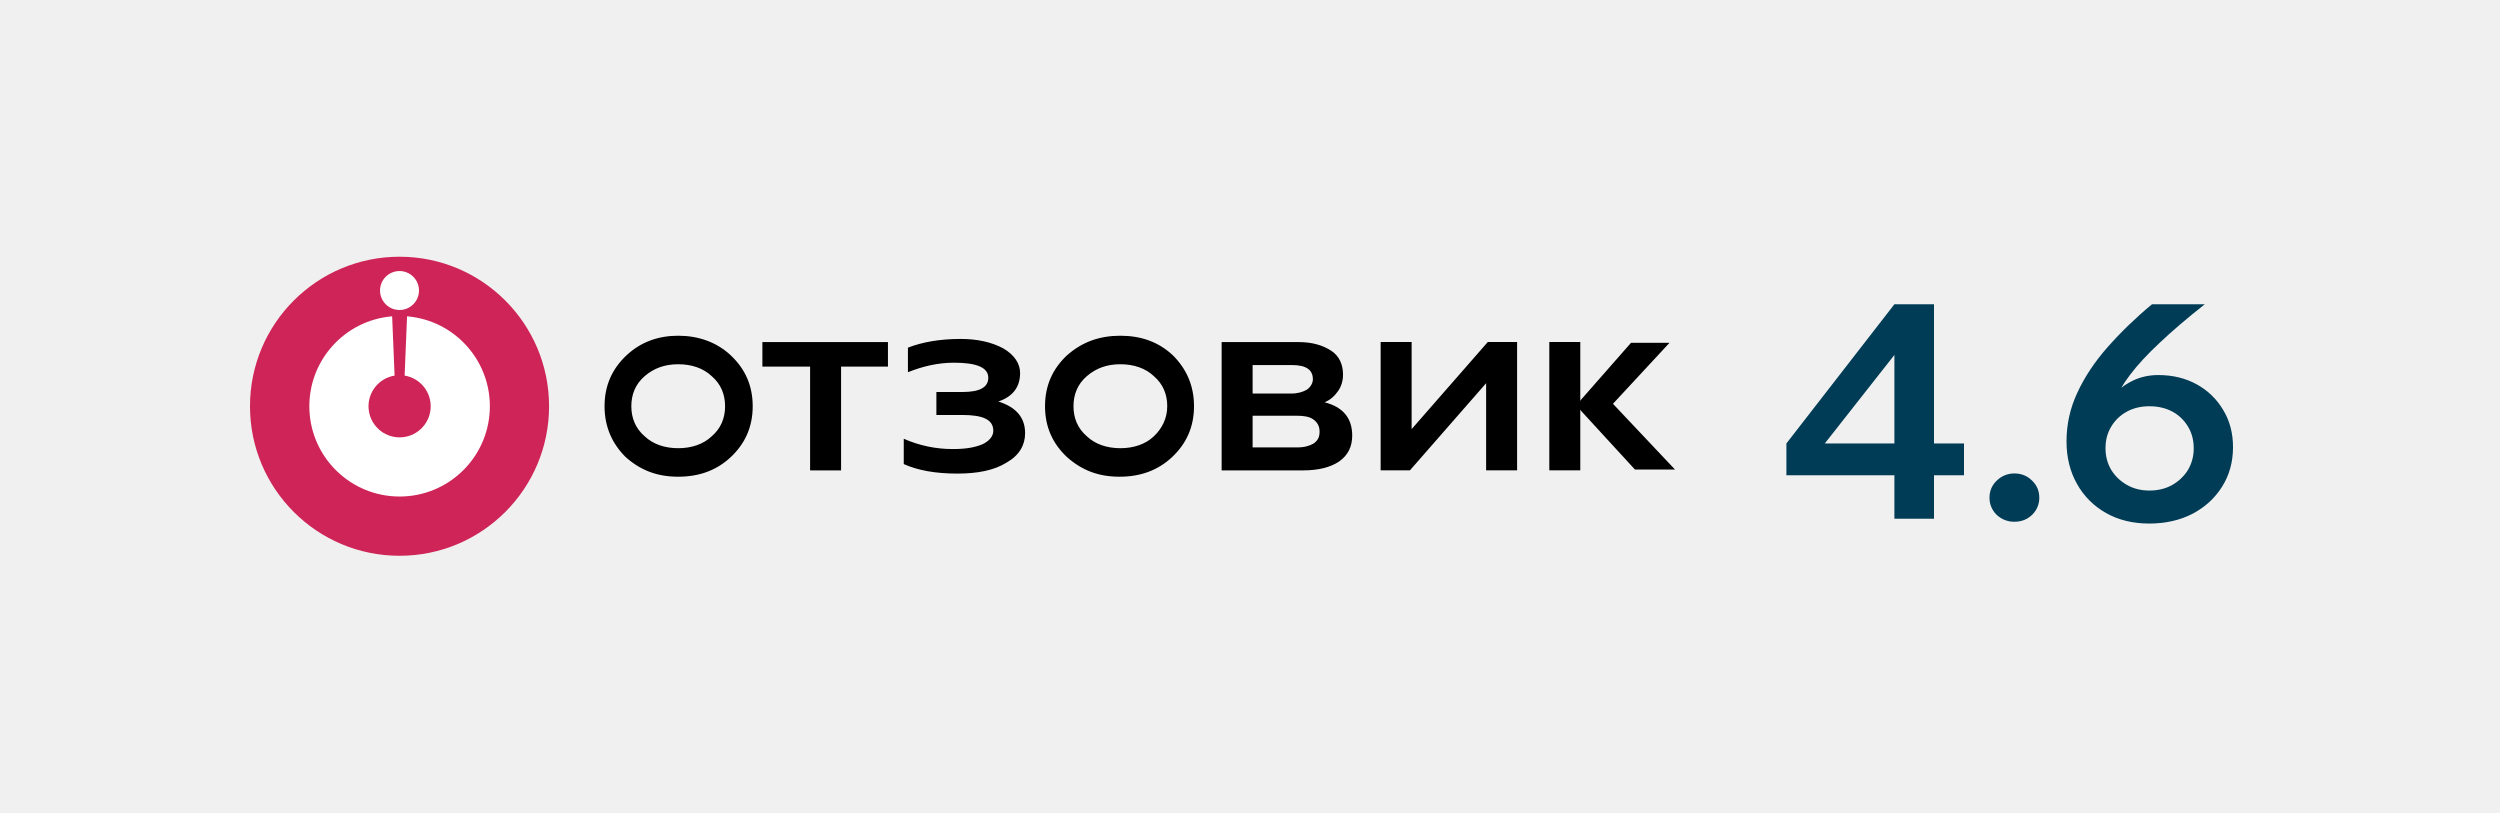
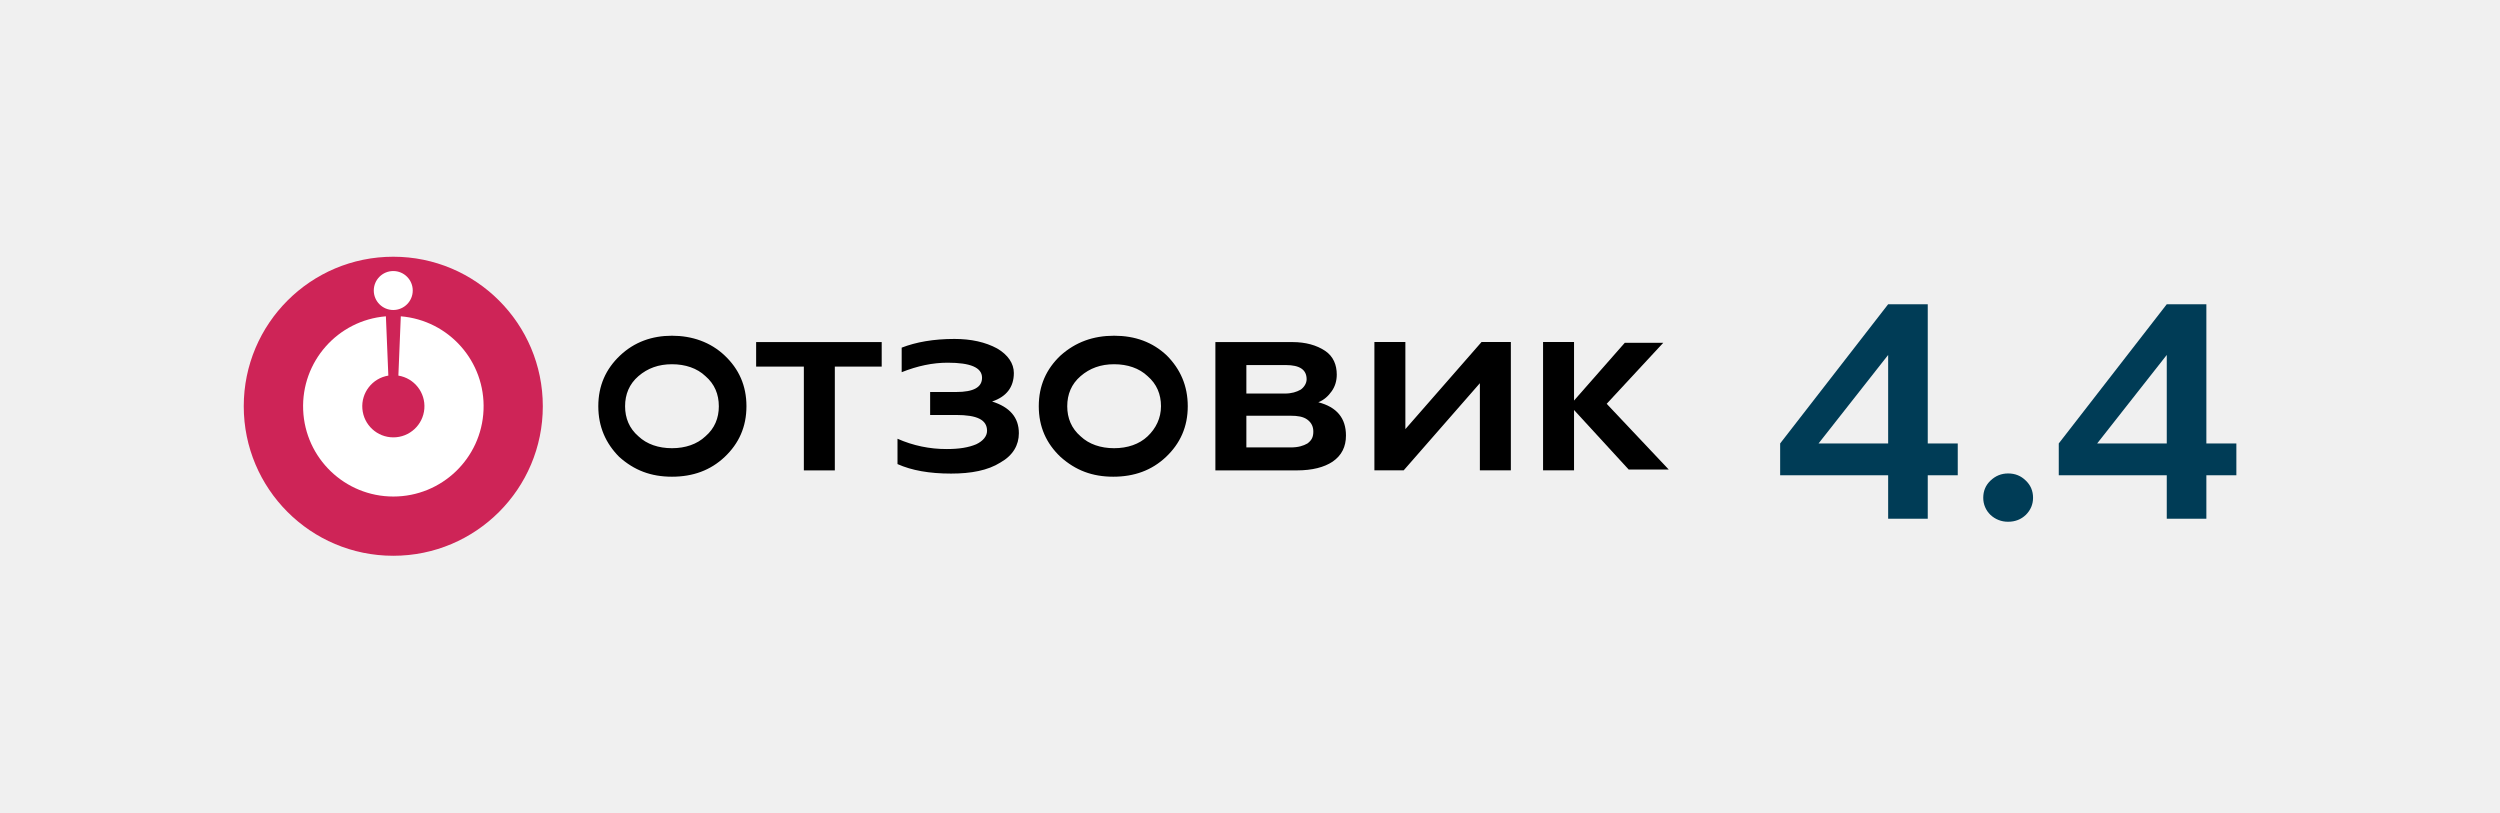
<svg xmlns="http://www.w3.org/2000/svg" width="200" height="65" fill="none">
-   <path d="M31.962 44.462c6.607 0 11.963-5.355 11.963-11.962 0-6.607-5.356-11.962-11.963-11.962C25.356 20.538 20 25.893 20 32.5c0 6.607 5.356 11.962 11.962 11.962Z" fill="#CE2457" />
-   <path fill-rule="evenodd" clip-rule="evenodd" d="M31.372 25.305a7.221 7.221 0 1 0 1.192 0l-.194 4.743a2.487 2.487 0 1 1-.803 0l-.195-4.742Z" fill="#fff" />
-   <path d="M31.961 24.8a1.558 1.558 0 1 0 0-3.117 1.558 1.558 0 0 0 0 3.117Z" fill="#fff" />
-   <path d="M60.216 32.498c0 1.647-.602 2.978-1.74 4.055-1.14 1.077-2.545 1.584-4.22 1.584-1.674 0-3.013-.507-4.218-1.584-1.072-1.077-1.674-2.408-1.674-4.055 0-1.648.602-2.979 1.74-4.056 1.14-1.077 2.545-1.584 4.153-1.584 1.607 0 3.08.507 4.218 1.584 1.139 1.077 1.741 2.408 1.741 4.056Zm-2.21 0c0-.951-.334-1.775-1.071-2.408-.67-.634-1.607-.951-2.678-.951-1.072 0-1.942.317-2.68.95-.736.634-1.07 1.458-1.07 2.409 0 .95.334 1.774 1.07 2.408.67.633 1.608.95 2.68.95 1.07 0 2.008-.317 2.678-.95.737-.634 1.072-1.458 1.072-2.408ZM67.286 37.632h-2.478V29.33h-3.817v-1.964h10.045v1.964h-3.75v8.302ZM76.585 37.887c-1.74 0-3.147-.253-4.285-.76v-2.028a9.599 9.599 0 0 0 3.95.824c1.005 0 1.742-.127 2.344-.38.536-.254.87-.634.87-1.078 0-.887-.803-1.267-2.477-1.267h-2.076V31.36h2.076c1.406 0 2.076-.38 2.076-1.14 0-.824-.938-1.204-2.746-1.204-1.205 0-2.41.253-3.683.76v-1.964c1.139-.444 2.545-.697 4.22-.697 1.338 0 2.477.253 3.414.76.87.507 1.34 1.204 1.34 1.965 0 1.14-.603 1.9-1.741 2.28 1.406.444 2.142 1.268 2.142 2.536 0 .95-.468 1.774-1.473 2.344-1.004.634-2.344.887-3.95.887ZM95.521 32.498c0 1.647-.602 2.978-1.74 4.055-1.139 1.077-2.545 1.584-4.22 1.584-1.674 0-3.013-.507-4.218-1.584-1.139-1.077-1.741-2.408-1.741-4.055 0-1.648.602-2.979 1.74-4.056 1.206-1.077 2.612-1.584 4.287-1.584 1.674 0 3.08.507 4.218 1.584 1.072 1.077 1.674 2.408 1.674 4.056Zm-2.142 0c0-.951-.335-1.775-1.072-2.408-.67-.634-1.607-.951-2.678-.951-1.072 0-1.942.317-2.679.95-.737.634-1.071 1.458-1.071 2.409 0 .95.334 1.774 1.071 2.408.67.633 1.607.95 2.679.95 1.071 0 2.009-.317 2.678-.95.67-.634 1.072-1.458 1.072-2.408ZM104.227 37.632h-6.496V27.366h6.161c1.071 0 1.941.253 2.611.697.67.444.938 1.14.938 1.901 0 .507-.134.95-.402 1.33-.268.38-.603.698-1.072.888 1.474.38 2.21 1.267 2.21 2.661 0 .888-.335 1.585-1.071 2.092-.67.443-1.607.697-2.879.697Zm-4.018-8.428v2.28h3.08c.536 0 .938-.126 1.272-.316.268-.19.469-.507.469-.824 0-.76-.536-1.14-1.674-1.14h-3.147Zm0 4.055v2.535h3.549c.603 0 1.004-.127 1.339-.317.335-.253.469-.507.469-.95 0-.38-.134-.697-.469-.951-.335-.253-.804-.317-1.339-.317h-3.549ZM112.796 37.626h-2.344V27.36h2.478v6.97l6.094-6.97h2.344v10.266h-2.478v-6.97l-6.094 6.97ZM126.423 37.626h-2.478V27.36h2.478v10.266Z" fill="#000" />
-   <path d="m129.036 32.304 4.964 5.26h-3.204l-4.713-5.134 4.399-5.006h3.078l-4.524 4.88Z" fill="#000" />
-   <path d="M154.72 41.5h-3.168v-3.48h-8.64v-2.544l8.64-11.136h3.168v11.136h2.4v2.544h-2.4v3.48Zm-3.168-13.104-5.568 7.08h5.568v-7.08Zm11.592 11.424c0 .528-.192.984-.576 1.368-.384.368-.856.552-1.416.552a2.022 2.022 0 0 1-1.416-.552 1.869 1.869 0 0 1-.576-1.368c0-.544.192-1 .576-1.368.4-.384.872-.576 1.416-.576.56 0 1.032.192 1.416.576.384.368.576.824.576 1.368Zm8.801 2.064c-1.312 0-2.464-.28-3.456-.84a6.028 6.028 0 0 1-2.328-2.328c-.56-.992-.84-2.128-.84-3.408 0-1.36.288-2.656.864-3.888.576-1.248 1.376-2.456 2.4-3.624a32.152 32.152 0 0 1 3.576-3.456h4.224c-1.44 1.136-2.648 2.168-3.624 3.096-.976.912-1.76 1.76-2.352 2.544-.592.784-1.04 1.544-1.344 2.28l-.384-.12a4.633 4.633 0 0 1 1.656-1.536c.688-.4 1.464-.6 2.328-.6 1.152 0 2.176.248 3.072.744a5.507 5.507 0 0 1 2.112 2.04c.528.864.792 1.856.792 2.976 0 1.2-.296 2.264-.888 3.192-.576.912-1.368 1.632-2.376 2.16-1.008.512-2.152.768-3.432.768Zm0-2.64c.704 0 1.32-.152 1.848-.456a3.457 3.457 0 0 0 1.248-1.2 3.32 3.32 0 0 0 .456-1.728c0-.656-.152-1.232-.456-1.728a3.214 3.214 0 0 0-1.248-1.2c-.528-.288-1.144-.432-1.848-.432-.672 0-1.272.144-1.8.432a3.214 3.214 0 0 0-1.248 1.2c-.304.496-.456 1.072-.456 1.728 0 .64.152 1.216.456 1.728.304.496.72.896 1.248 1.2.528.304 1.128.456 1.8.456Z" fill="#003C56" />
+   <path d="M31.462 44.462c6.607 0 11.963-5.355 11.963-11.962 0-6.607-5.356-11.962-11.963-11.962-6.606 0-11.962 5.355-11.962 11.962 0 6.607 5.356 11.962 11.962 11.962Z" fill="#CE2457" />
+   <path fill-rule="evenodd" clip-rule="evenodd" d="M30.872 25.305a7.221 7.221 0 1 0 1.192 0l-.194 4.743a2.487 2.487 0 1 1-.803 0l-.195-4.742Z" fill="#fff" />
+   <path d="M31.461 24.8a1.558 1.558 0 1 0 0-3.117 1.558 1.558 0 0 0 0 3.117Z" fill="#fff" />
+   <path d="M59.716 32.498c0 1.647-.602 2.978-1.74 4.055-1.14 1.077-2.545 1.584-4.22 1.584-1.674 0-3.013-.507-4.218-1.584-1.072-1.077-1.674-2.408-1.674-4.055 0-1.648.602-2.979 1.74-4.056 1.14-1.077 2.545-1.584 4.153-1.584 1.607 0 3.08.507 4.218 1.584 1.139 1.077 1.741 2.408 1.741 4.056Zm-2.21 0c0-.951-.334-1.775-1.071-2.408-.67-.634-1.607-.951-2.678-.951-1.072 0-1.942.317-2.68.95-.736.634-1.07 1.458-1.07 2.409 0 .95.334 1.774 1.07 2.408.67.633 1.608.95 2.68.95 1.07 0 2.008-.317 2.678-.95.737-.634 1.072-1.458 1.072-2.408ZM66.786 37.632h-2.478V29.33h-3.817v-1.964h10.045v1.964h-3.75v8.302ZM76.085 37.887c-1.74 0-3.147-.253-4.285-.76v-2.028a9.599 9.599 0 0 0 3.95.824c1.005 0 1.742-.127 2.344-.38.536-.254.87-.634.87-1.078 0-.887-.803-1.267-2.477-1.267h-2.076V31.36h2.076c1.406 0 2.076-.38 2.076-1.14 0-.824-.938-1.204-2.746-1.204-1.205 0-2.41.253-3.683.76v-1.964c1.139-.444 2.545-.697 4.22-.697 1.338 0 2.477.253 3.414.76.87.507 1.34 1.204 1.34 1.965 0 1.14-.603 1.9-1.741 2.28 1.406.444 2.142 1.268 2.142 2.536 0 .95-.468 1.774-1.473 2.344-1.004.634-2.344.887-3.95.887ZM95.021 32.498c0 1.647-.602 2.978-1.74 4.055-1.139 1.077-2.545 1.584-4.22 1.584-1.674 0-3.013-.507-4.218-1.584-1.139-1.077-1.741-2.408-1.741-4.055 0-1.648.602-2.979 1.74-4.056 1.206-1.077 2.612-1.584 4.287-1.584 1.674 0 3.08.507 4.218 1.584 1.072 1.077 1.674 2.408 1.674 4.056Zm-2.142 0c0-.951-.335-1.775-1.072-2.408-.67-.634-1.607-.951-2.678-.951-1.072 0-1.942.317-2.679.95-.737.634-1.071 1.458-1.071 2.409 0 .95.334 1.774 1.071 2.408.67.633 1.607.95 2.679.95 1.071 0 2.009-.317 2.678-.95.67-.634 1.072-1.458 1.072-2.408ZM103.727 37.632h-6.496V27.366h6.161c1.071 0 1.941.253 2.611.697.67.444.938 1.14.938 1.901 0 .507-.134.95-.402 1.33-.268.38-.603.698-1.072.888 1.474.38 2.21 1.267 2.21 2.661 0 .888-.335 1.585-1.071 2.092-.67.443-1.607.697-2.879.697Zm-4.018-8.428v2.28h3.08c.536 0 .938-.126 1.272-.316.268-.19.469-.507.469-.824 0-.76-.536-1.14-1.674-1.14h-3.147Zm0 4.055v2.535h3.549c.603 0 1.004-.127 1.339-.317.335-.253.469-.507.469-.95 0-.38-.134-.697-.469-.951-.335-.253-.804-.317-1.339-.317h-3.549ZM112.296 37.626h-2.344V27.36h2.478v6.97l6.094-6.97h2.344v10.266h-2.478v-6.97l-6.094 6.97ZM125.923 37.626h-2.478V27.36h2.478v10.266Z" fill="#000" />
+   <path d="m128.536 32.304 4.964 5.26h-3.204l-4.713-5.134 4.399-5.006h3.078l-4.524 4.88Z" fill="#000" />
+   <path d="M154.22 41.5h-3.168v-3.48h-8.64v-2.544l8.64-11.136h3.168v11.136h2.4v2.544h-2.4v3.48Zm-3.168-13.104-5.568 7.08h5.568v-7.08Zm11.592 11.424c0 .528-.192.984-.576 1.368-.384.368-.856.552-1.416.552a2.022 2.022 0 0 1-1.416-.552 1.869 1.869 0 0 1-.576-1.368c0-.544.192-1 .576-1.368.4-.384.872-.576 1.416-.576.56 0 1.032.192 1.416.576.384.368.576.824.576 1.368Zm13.865 1.68h-3.168v-3.48h-8.64v-2.544l8.64-11.136h3.168v11.136h2.4v2.544h-2.4v3.48Zm-3.168-13.104-5.568 7.08h5.568v-7.08Z" fill="#003C56" />
</svg>
